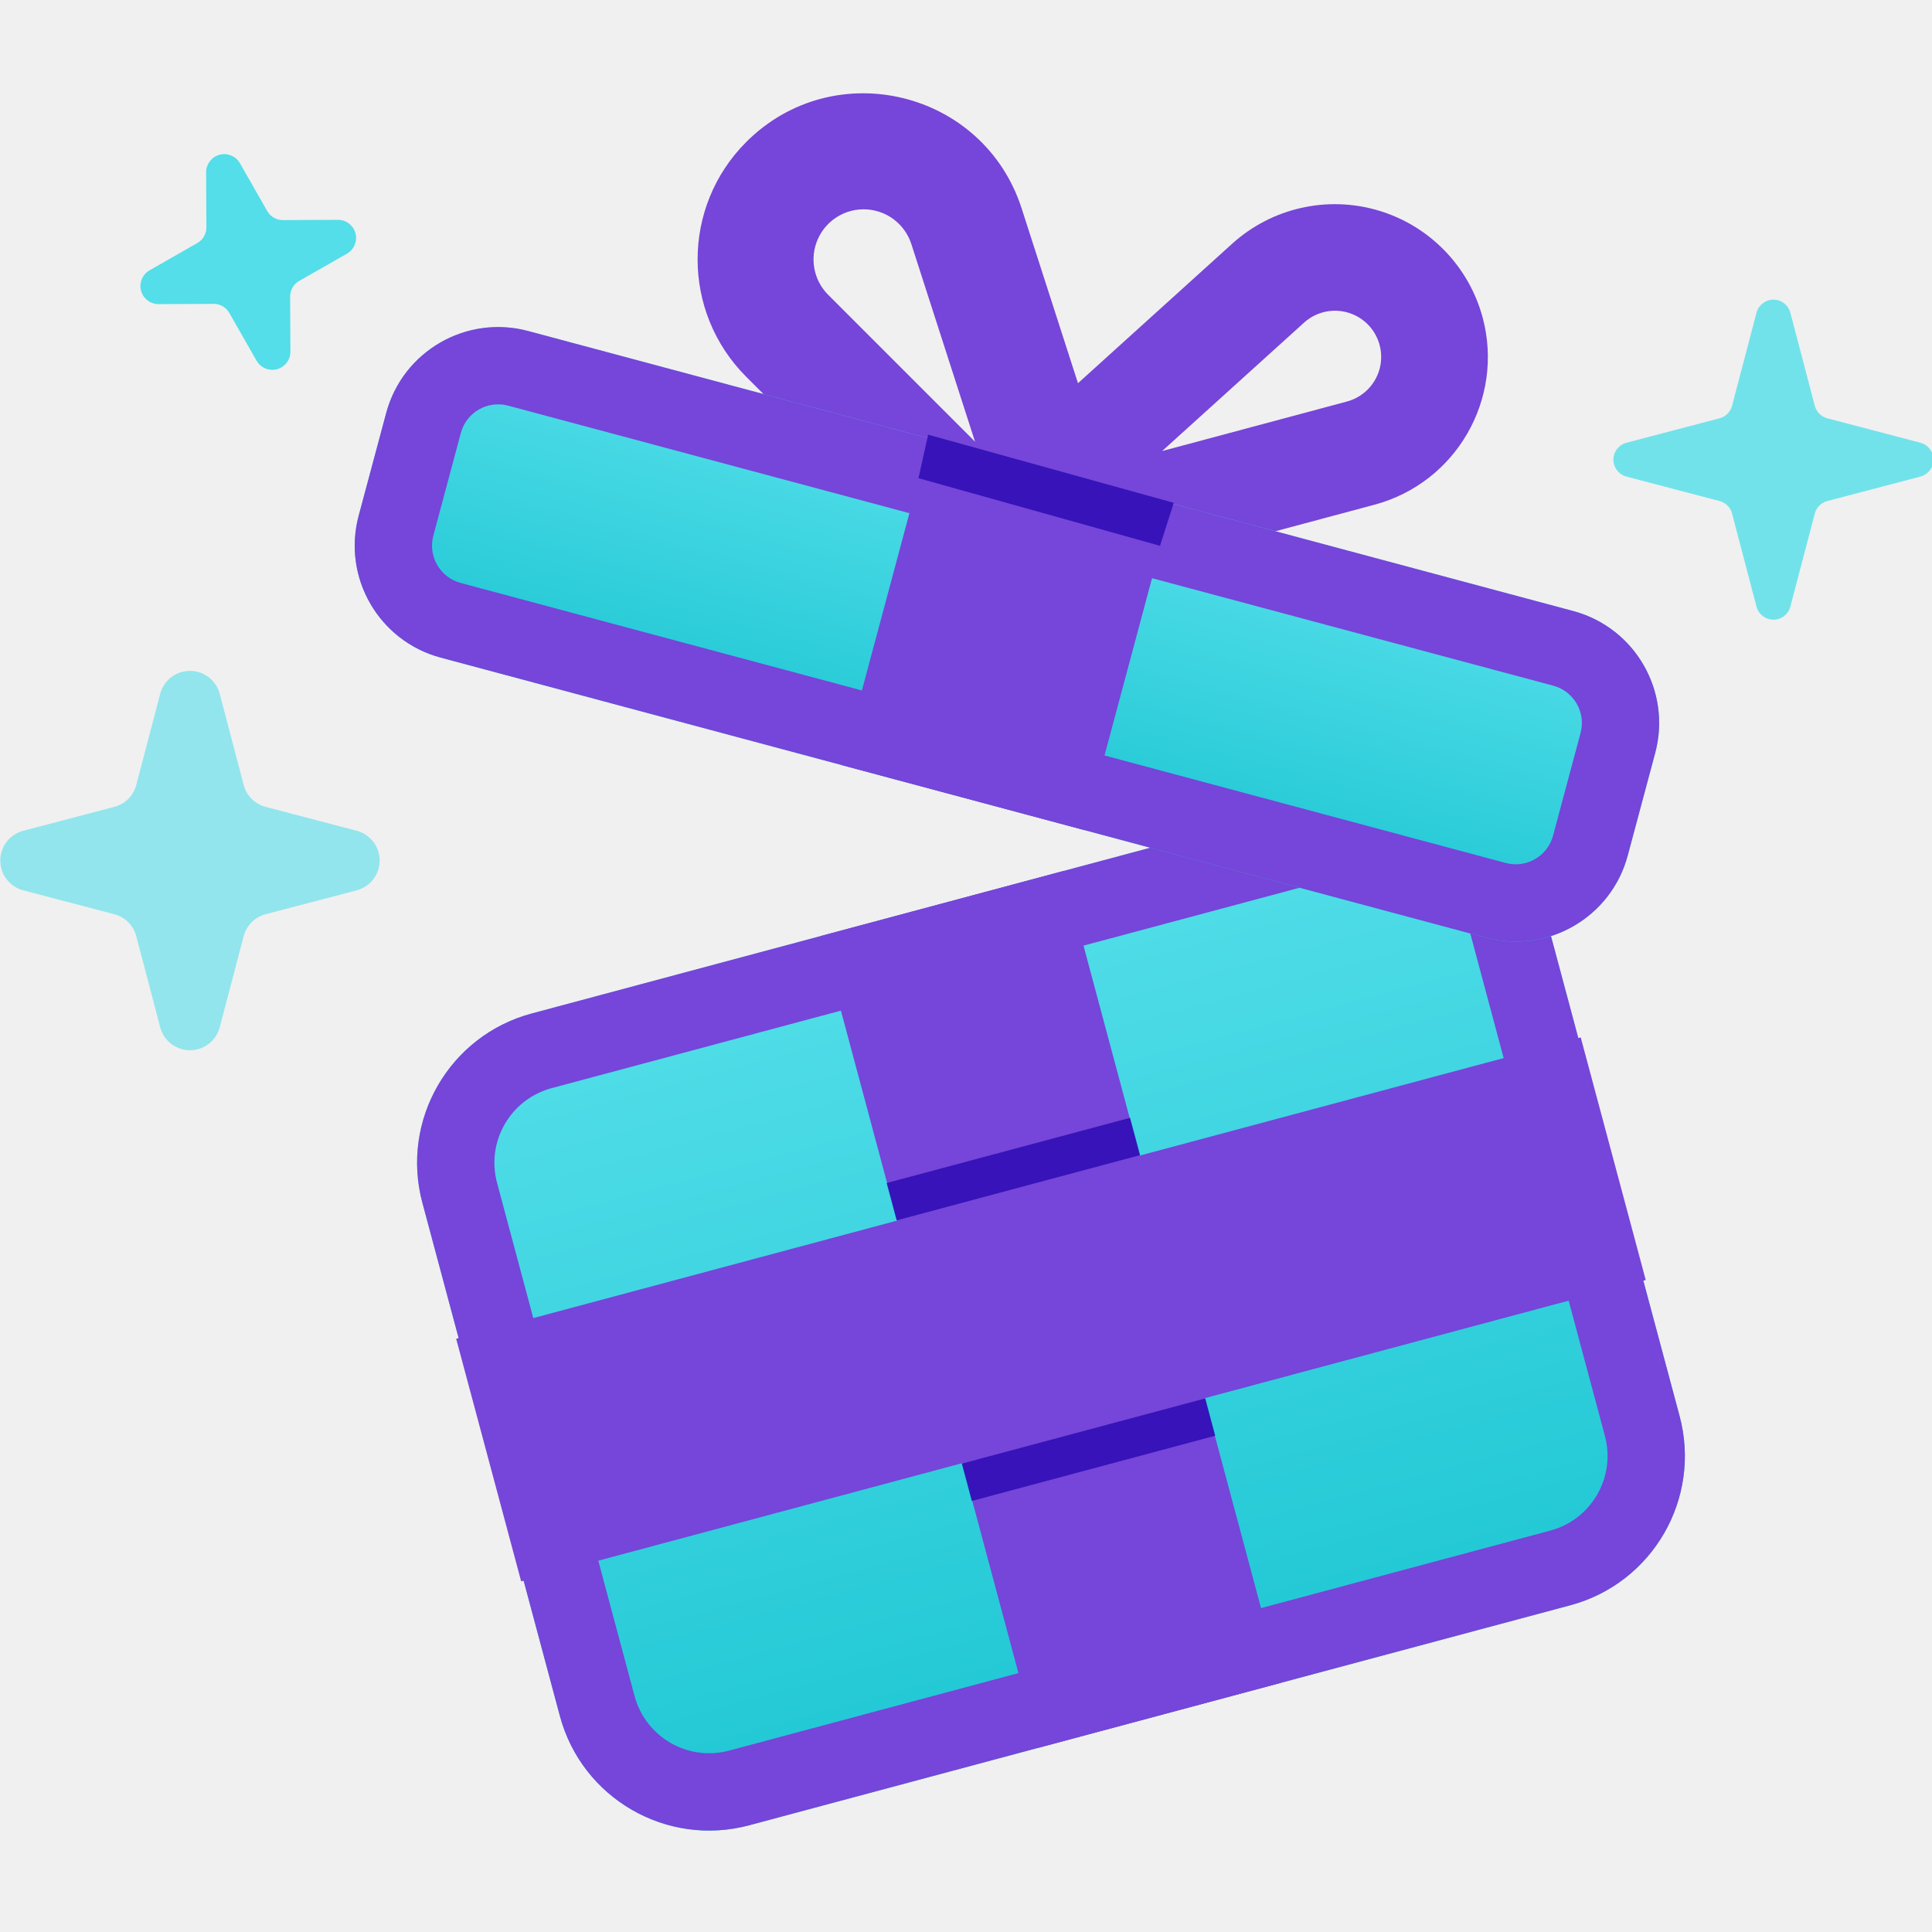
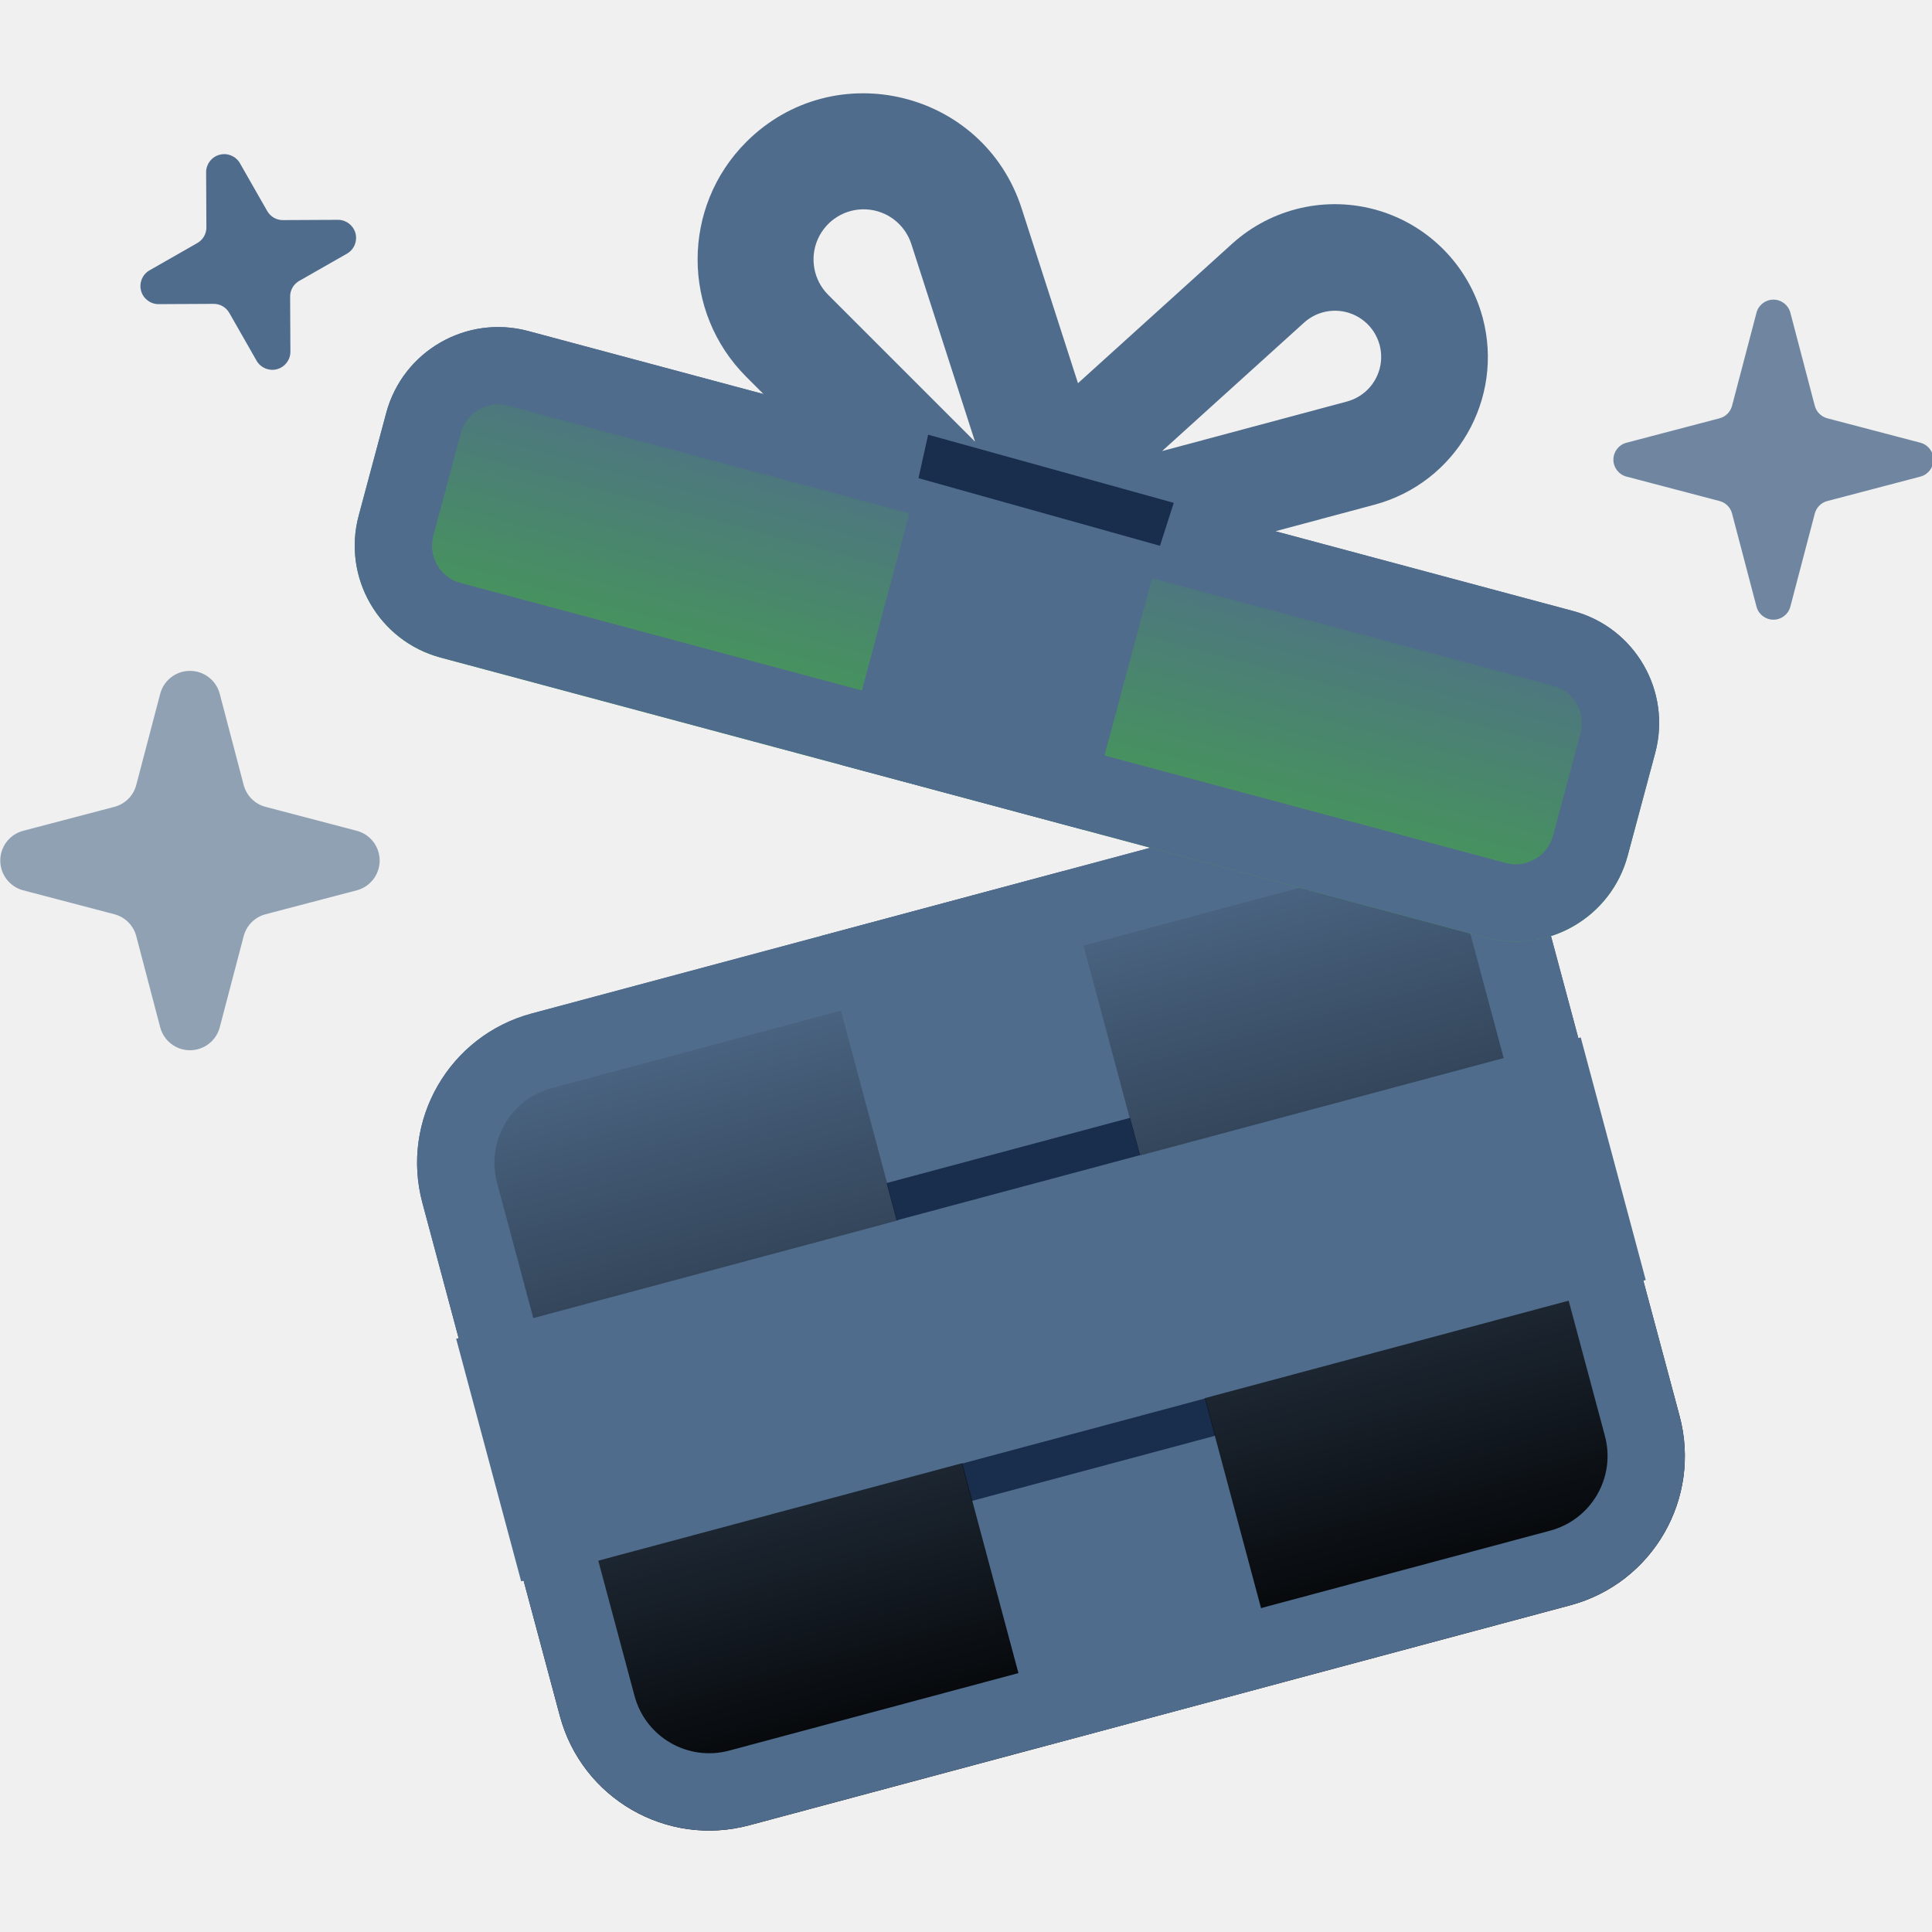
<svg xmlns="http://www.w3.org/2000/svg" width="64" height="64" fill="none">
-   <style>.B{fill-rule:evenodd}.C{fill:#7645d9}</style>
+   <style>.B{fill-rule:evenodd}.C{fill:#506C8C}</style>
  <g clip-path="url(#C)">
    <g class="B C">
      <path d="M43.194 10.691a1.53 1.53 0 1 1 1.421 2.611l-6.119 1.64 4.698-4.25zm5.919-.177a5.07 5.07 0 0 0-8.291-2.445l-9.802 8.868c-1.46 1.321-.158 3.712 1.744 3.203l12.768-3.421c2.702-.724 4.306-3.502 3.582-6.204z" />
      <path d="M30.189 8.084a1.66 1.66 0 1 0-2.754 1.683l4.864 4.864-2.11-6.547zm-5.469-3.38c2.908-2.908 7.862-1.712 9.124 2.202l4.403 13.66c.656 2.035-1.867 3.577-3.378 2.065L24.72 12.482a5.5 5.5 0 0 1 0-7.778z" />
    </g>
-     <g fill="#53dee9">
+     <g fill="#506C8C">
      <path d="M7.276 34.043a1.02 1.02 0 0 1-1.966 0l-.796-3.032c-.093-.355-.37-.632-.725-.725l-3.032-.796a1.02 1.02 0 0 1 0-1.966l3.032-.796c.355-.093.632-.37.725-.725l.796-3.032a1.02 1.02 0 0 1 1.966 0l.796 3.032c.093.355.37.632.725.725l3.032.796a1.02 1.02 0 0 1 0 1.966l-3.032.796c-.355.093-.632.37-.725.725l-.796 3.032z" opacity=".6" />
      <path d="M9.62 11.664a.6.6 0 0 1-1.113.298l-.911-1.596c-.107-.187-.305-.302-.52-.3l-1.837.009a.6.6 0 0 1-.298-1.113l1.596-.911c.187-.107.302-.305.3-.52l-.009-1.838a.6.6 0 0 1 1.113-.298l.911 1.596c.107.187.305.302.52.3l1.837-.009a.6.6 0 0 1 .298 1.113l-1.596.911c-.187.107-.302.305-.3.52l.009 1.838z" />
      <path d="M53.871 15.786a.58.58 0 0 1 0-1.118l3.093-.812a.58.58 0 0 0 .412-.412l.812-3.093a.58.58 0 0 1 1.118 0l.812 3.093a.58.58 0 0 0 .412.412l3.093.812a.58.58 0 0 1 0 1.118l-3.093.812a.58.58 0 0 0-.412.412l-.812 3.093a.58.58 0 0 1-1.118 0l-.812-3.093c-.053-.202-.21-.359-.412-.412l-3.093-.812z" opacity=".8" />
    </g>
    <path fill="url(#A)" d="M51.083 29.906a5.12 5.12 0 0 0-6.271-3.62l-27.2 7.288a5.12 5.12 0 0 0-3.62 6.271l4.555 17a5.12 5.12 0 0 0 6.271 3.62l27.2-7.288a5.12 5.12 0 0 0 3.62-6.271l-4.555-17z" />
    <g class="C">
      <path d="M18.274 36.046l27.201-7.288a2.56 2.56 0 0 1 3.135 1.81l4.555 17a2.56 2.56 0 0 1-1.81 3.135l-27.2 7.288a2.56 2.56 0 0 1-3.135-1.81l-4.555-17a2.56 2.56 0 0 1 1.81-3.135zm26.538-9.761a5.12 5.12 0 0 1 6.271 3.62l4.555 17a5.12 5.12 0 0 1-3.62 6.271l-27.2 7.288a5.12 5.12 0 0 1-6.271-3.62l-4.555-17a5.12 5.12 0 0 1 3.62-6.271l27.2-7.288z" class="B" />
      <path d="M35.23 28.853l-8.036 2.153 7.206 26.891 8.036-2.153-7.206-26.891z" />
      <path d="M54.517 42.402l-2.153-8.036-37.253 9.982 2.153 8.036 37.253-9.982z" />
    </g>
    <g style="mix-blend-mode:multiply" class="B C">
      <path d="M39.926 46.324l-8.065 2.161.331 1.236 8.065-2.161-.331-1.236zm-10.224-5.898l8.065-2.161-.331-1.236-8.065 2.161.331 1.236z" />
    </g>
    <path fill="url(#B)" d="M54.831 24.945a3.84 3.84 0 0 0-2.715-4.703l-34.619-9.276a3.84 3.84 0 0 0-4.703 2.715l-.911 3.4a3.84 3.84 0 0 0 2.715 4.703l34.619 9.276a3.84 3.84 0 0 0 4.703-2.715l.911-3.4z" />
    <g class="C">
      <path d="M16.834 13.438l34.619 9.276a1.28 1.28 0 0 1 .905 1.568l-.911 3.4a1.28 1.28 0 0 1-1.568.905L15.26 19.311a1.28 1.28 0 0 1-.905-1.568l.911-3.4a1.28 1.28 0 0 1 1.568-.905zm35.281 6.803a3.84 3.84 0 0 1 2.715 4.703l-.911 3.4a3.84 3.84 0 0 1-4.703 2.715l-34.619-9.276a3.84 3.84 0 0 1-2.715-4.703l.911-3.4a3.84 3.84 0 0 1 4.703-2.715l34.619 9.276z" class="B" />
      <path d="M38.824 16.68l-8.036-2.153-2.899 10.818 8.037 2.153 2.899-10.818z" />
    </g>
    <g style="mix-blend-mode:multiply" class="B C">
      <path d="M38.426 18.08l-8-2.24.32-1.44 8.136 2.257-.456 1.423z" />
    </g>
  </g>
  <defs>
    <linearGradient id="A" x1="31.212" x2="38.417" y1="29.929" y2="56.821" gradientUnits="userSpaceOnUse">
-       <stop stop-color="#53dee9" />
-       <stop offset="1" stop-color="#1fc7d4" />
+       <stop stop-color="#506C8C" />
+       <stop offset="1" stop-color="#" />
    </linearGradient>
    <linearGradient id="B" x1="34.806" x2="31.907" y1="15.604" y2="26.422" gradientUnits="userSpaceOnUse">
-       <stop stop-color="#53dee9" />
-       <stop offset="1" stop-color="#1fc7d4" />
+       <stop stop-color="#506C8C" />
+       <stop offset="1" stop-color="#449D52" />
    </linearGradient>
    <clipPath id="C">
      <path fill="#fff" d="M0 0h64v64H0z" />
    </clipPath>
  </defs>
</svg>
